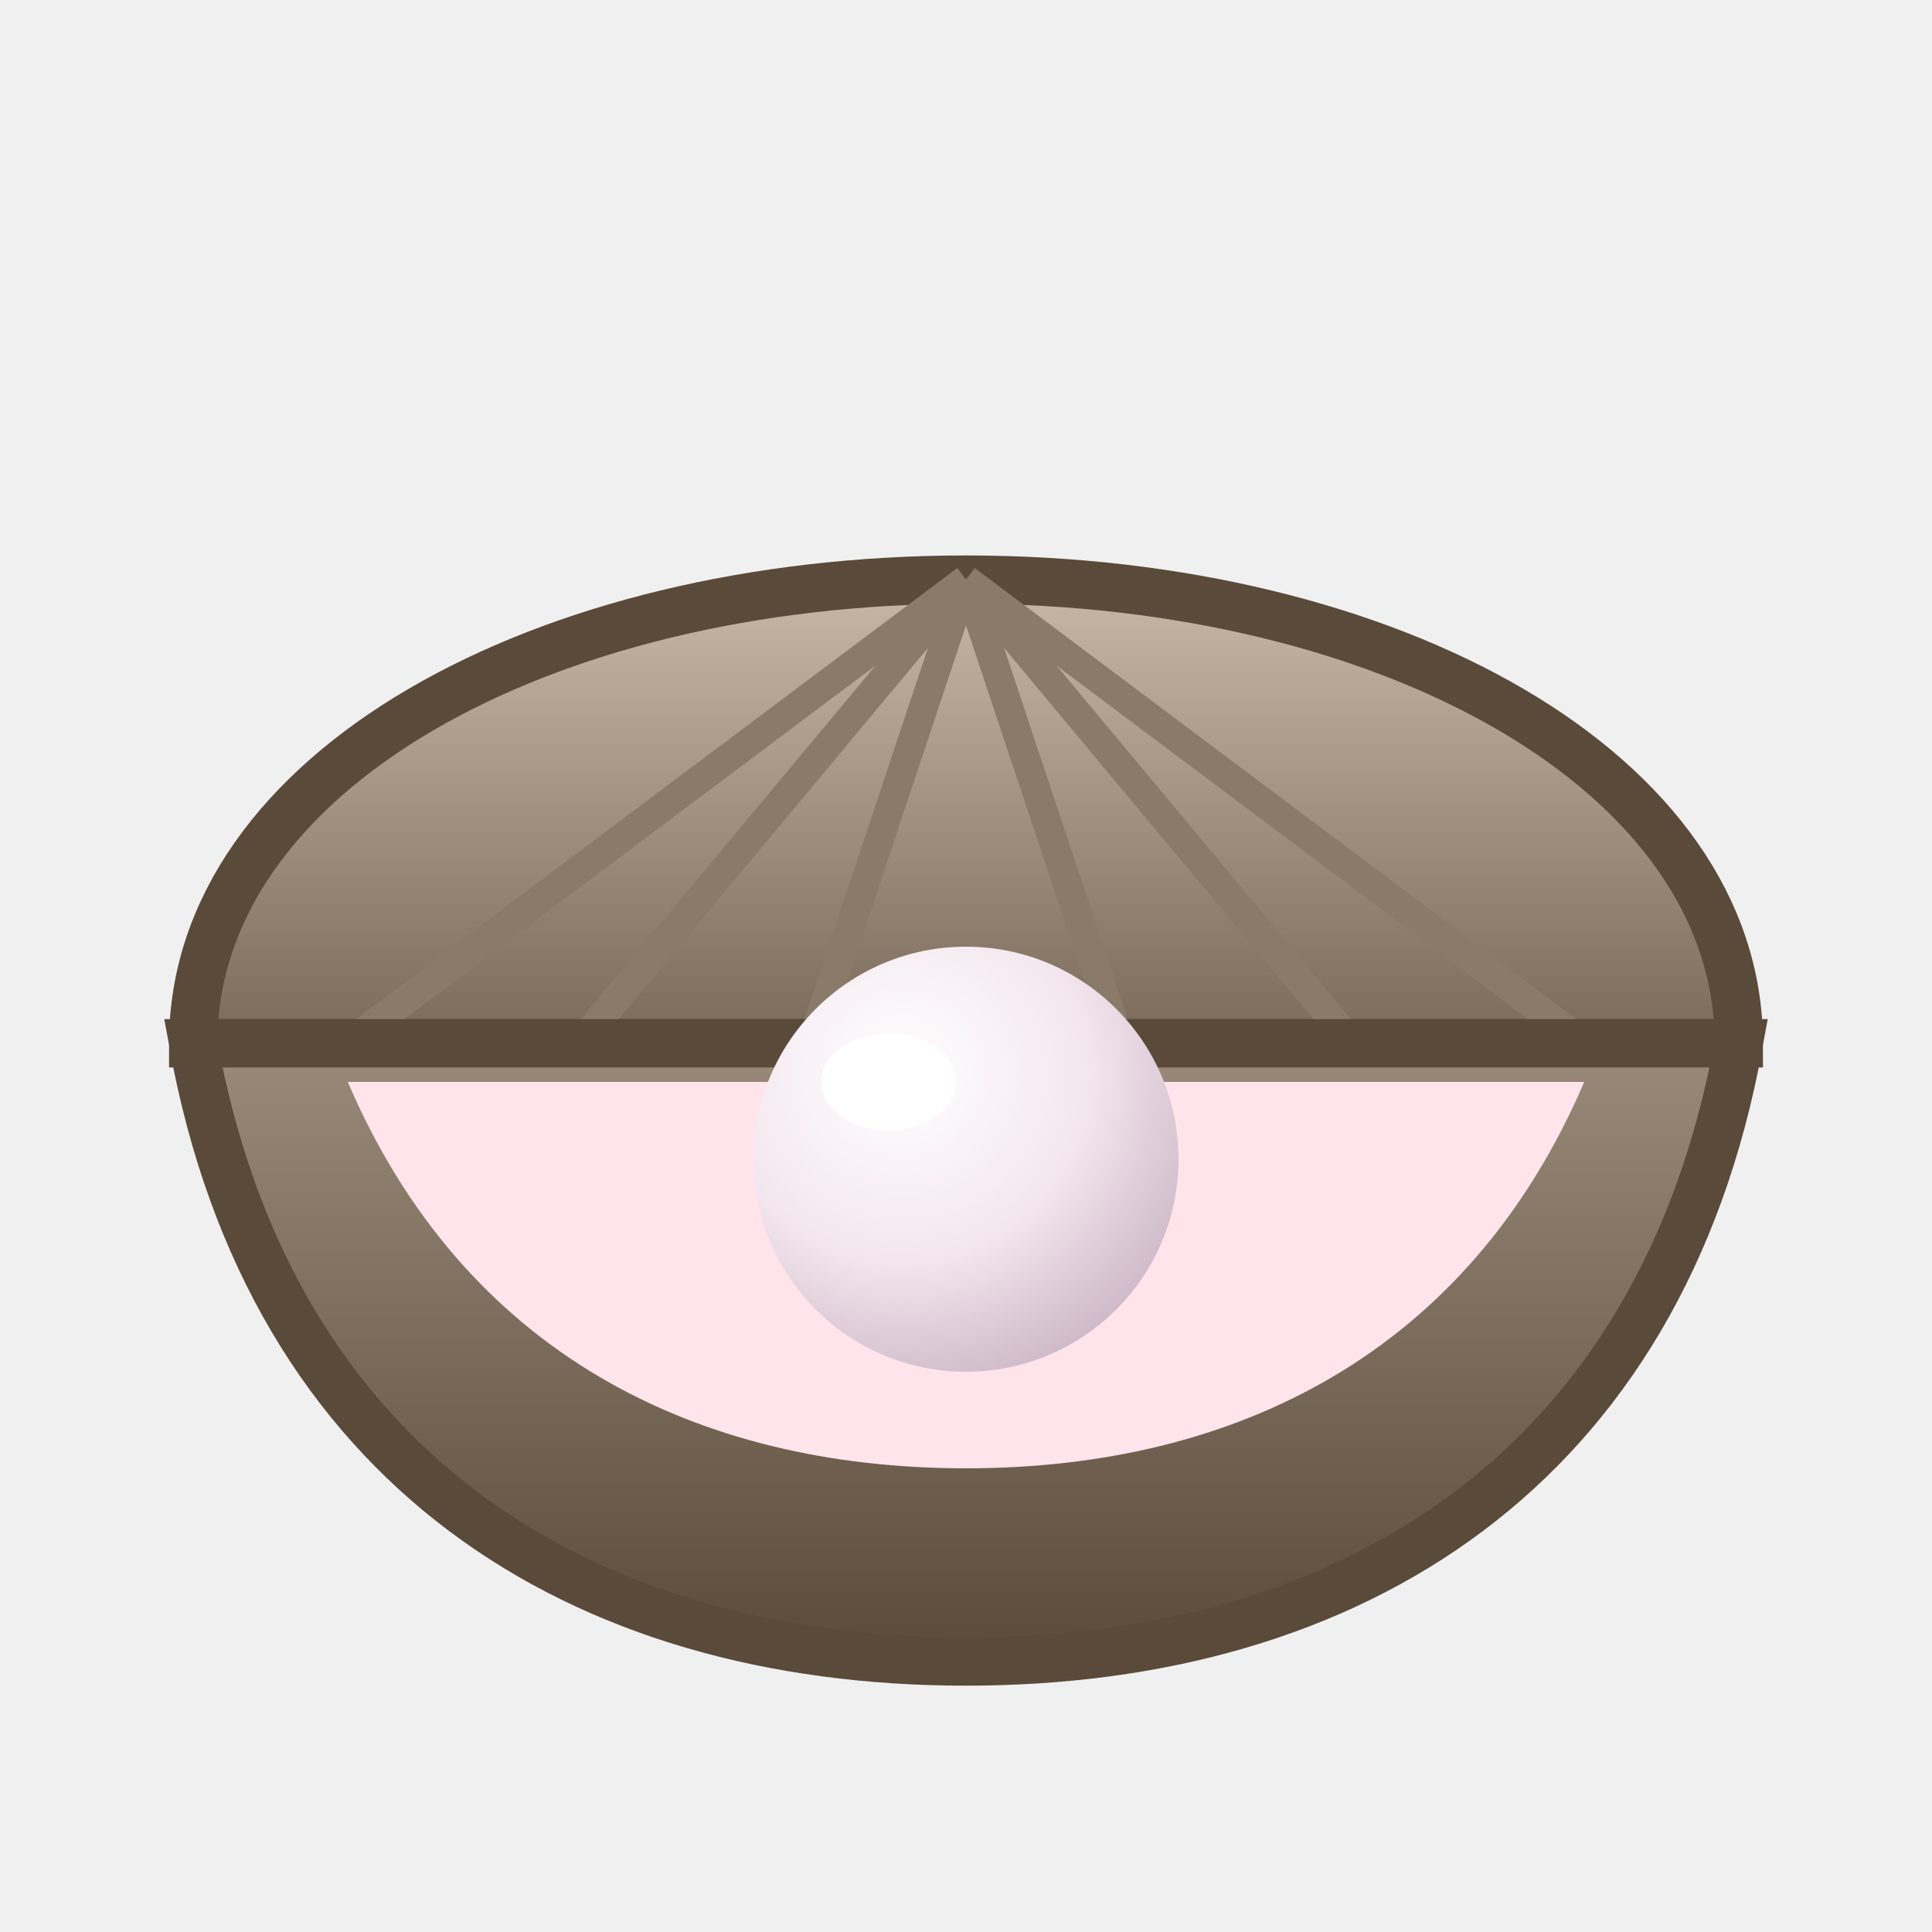
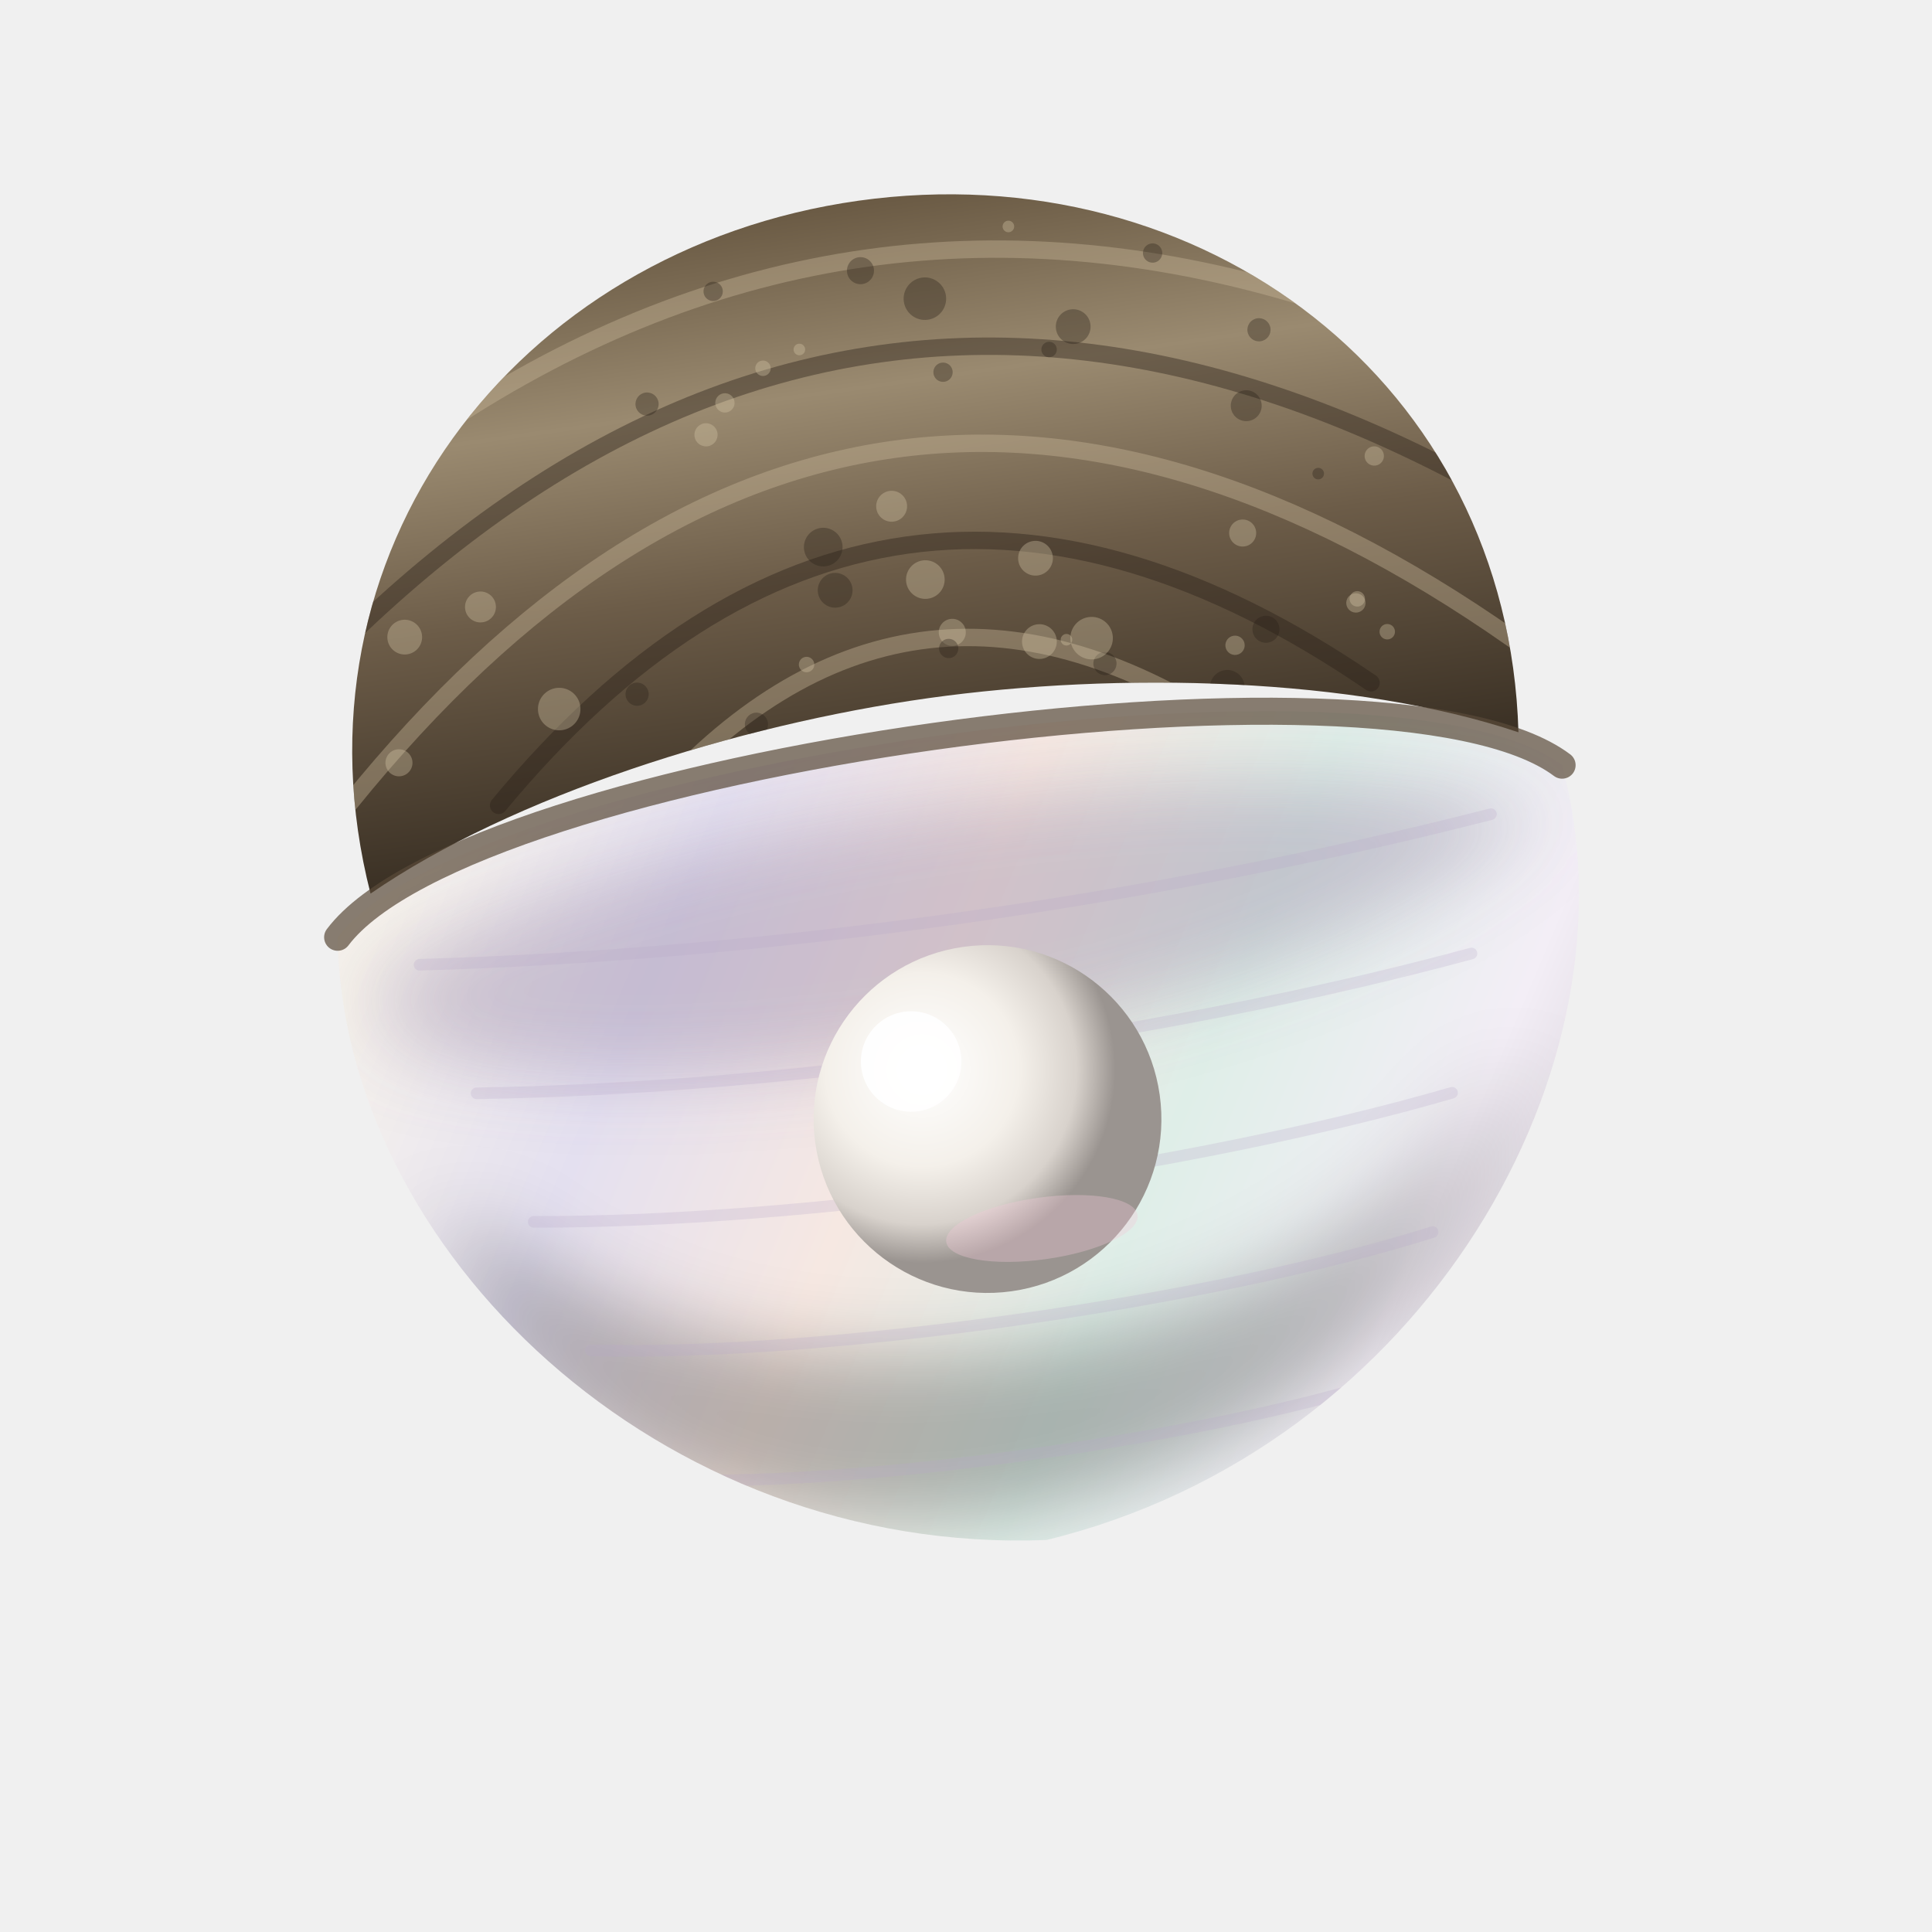
<svg xmlns="http://www.w3.org/2000/svg" width="100" height="100" viewBox="0 0 100 100">
  <defs>
-     <linearGradient id="t" x1="0" y1="0" x2="0" y2="1">
-       <stop offset="0" stop-color="#c9b8a6" />
-       <stop offset="1" stop-color="#7a6a5a" />
+     <filter id="bl" x="-20%" y="-20%" width="140%" height="140%">
+       <feGaussianBlur stdDeviation="0.8" />
+     </filter>
+     <filter id="bl2" x="-30%" y="-30%" width="160%" height="160%">
+       <feGaussianBlur stdDeviation="2.2" />
+     </filter>
+     <clipPath id="g1">
+       <path d="M20 42C18 24 32 10 50 10C68 10 82 24 80 42C72 38 60 36 50 36C40 36 28 38 20 42Z" />
+     </clipPath>
+     <linearGradient id="g2" gradientUnits="userSpaceOnUse" x1="0" y1="10" x2="0" y2="42">
+       <stop offset="0" stop-color="#6a5a44" />
+       <stop offset="0.3" stop-color="#9a8a70" />
+       <stop offset="0.6" stop-color="#6c5c48" />
+       <stop offset="1" stop-color="#3a3024" />
    </linearGradient>
-     <linearGradient id="bt" x1="0" y1="0" x2="0" y2="1">
-       <stop offset="0" stop-color="#9a8a7a" />
-       <stop offset="1" stop-color="#5a4a3a" />
+     <clipPath id="g3">
+       <path d="M18 44C22 40 36 38 50 38C64 38 78 40 82 44C84 60 70 78 50 80C30 78 16 60 18 44Z" />
+     </clipPath>
+     <linearGradient id="g4" gradientUnits="userSpaceOnUse" x1="20" y1="44" x2="80" y2="80">
+       <stop offset="0" stop-color="#f7f3ec" />
+       <stop offset="0.2" stop-color="#e4e0f0" />
+       <stop offset="0.4" stop-color="#f6e8e2" />
+       <stop offset="0.6" stop-color="#dfeee8" />
+       <stop offset="0.8" stop-color="#f3eef6" />
+       <stop offset="1" stop-color="#c8c0c8" />
    </linearGradient>
-     <radialGradient id="p" cx="0.35" cy="0.3" r="0.8">
+     <radialGradient id="g5" gradientUnits="userSpaceOnUse" cx="47" cy="55" r="10">
      <stop offset="0" stop-color="#ffffff" />
-       <stop offset=".55" stop-color="#f3e6ee" />
-       <stop offset="1" stop-color="#c9b3c3" />
+       <stop offset="0.5" stop-color="#f4f0ea" />
+       <stop offset="0.8" stop-color="#d8d2cc" />
+       <stop offset="1" stop-color="#9a9490" />
    </radialGradient>
  </defs>
-   <path d="M10 54C10 40 28 30 50 30S90 40 90 54Z" fill="url(#t)" stroke="#5a4a3a" stroke-width="2.5" />
-   <path d="M50 30L18 54" stroke="#8a7a6a" stroke-width="1.5" />
-   <path d="M50 30L30 54" stroke="#8a7a6a" stroke-width="1.5" />
-   <path d="M50 30L42 54" stroke="#8a7a6a" stroke-width="1.5" />
-   <path d="M50 30L58 54" stroke="#8a7a6a" stroke-width="1.5" />
-   <path d="M50 30L70 54" stroke="#8a7a6a" stroke-width="1.5" />
-   <path d="M50 30L82 54" stroke="#8a7a6a" stroke-width="1.5" />
-   <path d="M10 54C14 76 30 86 50 86S86 76 90 54Z" fill="url(#bt)" stroke="#5a4a3a" stroke-width="2.5" />
-   <path d="M18 56C24 70 36 76 50 76S76 70 82 56Z" fill="#ffe4ec" />
-   <circle cx="50" cy="60" r="11" fill="url(#p)" />
-   <ellipse cx="46" cy="56" rx="3.5" ry="2.5" fill="#fff" />
+   <g transform="rotate(-8 50 50)">
+     <path d="M20 42C18 24 32 10 50 10C68 10 82 24 80 42C72 38 60 36 50 36C40 36 28 38 20 42Z" fill="url(#g2)" />
+     <g clip-path="url(#g1)">
+       <path d="M42.4 40.8Q50 35.2 57.6 40.8" fill="none" stroke="#2a2018" stroke-width="0.9" stroke-opacity="0.4" stroke-linecap="round" />
+       <path d="M34.8 39.6Q50 26.4 65.2 39.6" fill="none" stroke="#c8b898" stroke-width="0.9" stroke-opacity="0.4" stroke-linecap="round" />
+       <path d="M27.2 38.4Q50 17.6 72.8 38.4" fill="none" stroke="#2a2018" stroke-width="0.9" stroke-opacity="0.4" stroke-linecap="round" />
+       <path d="M19.6 37.2Q50 8.8 80.4 37.2" fill="none" stroke="#c8b898" stroke-width="0.9" stroke-opacity="0.4" stroke-linecap="round" />
+       <path d="M12 36Q50 0 88 36" fill="none" stroke="#2a2018" stroke-width="0.9" stroke-opacity="0.4" stroke-linecap="round" />
+       <path d="M4.4 34.8Q50 -8.8 95.6 34.8" fill="none" stroke="#c8b898" stroke-width="0.9" stroke-opacity="0.4" stroke-linecap="round" />
+       <path d="M-3.2 33.6Q50 -17.6 103.2 33.6" fill="none" stroke="#2a2018" stroke-width="0.9" stroke-opacity="0.4" stroke-linecap="round" />
+       <path d="M-10.8 32.4Q50 -26.4 110.8 32.4" fill="none" stroke="#c8b898" stroke-width="0.9" stroke-opacity="0.4" stroke-linecap="round" />
+       <circle cx="31" cy="33.9" r="1.1" fill="#d8c8a8" fill-opacity="0.35" />
+       <circle cx="27.7" cy="28.1" r="0.8" fill="#d8c8a8" fill-opacity="0.35" />
+       <circle cx="50.7" cy="29.9" r="1" fill="#d8c8a8" fill-opacity="0.35" />
+       <circle cx="45" cy="38.5" r="0.5" fill="#d8c8a8" fill-opacity="0.35" />
+       <circle cx="44" cy="33.4" r="0.4" fill="#d8c8a8" fill-opacity="0.35" />
+       <circle cx="41.9" cy="13.6" r="0.5" fill="#2a2018" fill-opacity="0.35" />
+       <circle cx="22.7" cy="23.7" r="0.7" fill="#d8c8a8" fill-opacity="0.35" />
+       <circle cx="41.7" cy="19.4" r="0.5" fill="#d8c8a8" fill-opacity="0.35" />
+       <circle cx="74.6" cy="26.8" r="0.5" fill="#d8c8a8" fill-opacity="0.35" />
+       <circle cx="43.9" cy="17.9" r="0.4" fill="#d8c8a8" fill-opacity="0.35" />
+       <circle cx="67.3" cy="29.8" r="0.7" fill="#d8c8a8" fill-opacity="0.35" />
+       <circle cx="34.7" cy="39" r="0.6" fill="#d8c8a8" fill-opacity="0.35" />
+       <circle cx="67.8" cy="34.9" r="0.7" fill="#2a2018" fill-opacity="0.35" />
+       <circle cx="52.7" cy="15.5" r="1.1" fill="#2a2018" fill-opacity="0.35" />
+       <circle cx="69.6" cy="19.5" r="0.6" fill="#2a2018" fill-opacity="0.35" />
+       <circle cx="45.9" cy="17.2" r="0.3" fill="#d8c8a8" fill-opacity="0.35" />
+       <circle cx="37.7" cy="18.9" r="0.6" fill="#2a2018" fill-opacity="0.35" />
+       <circle cx="46" cy="29.8" r="0.9" fill="#2a2018" fill-opacity="0.35" />
+       <circle cx="74" cy="35.9" r="0.4" fill="#d8c8a8" fill-opacity="0.35" />
+       <circle cx="72.7" cy="34" r="0.4" fill="#d8c8a8" fill-opacity="0.35" />
+       <circle cx="57.5" cy="12.4" r="0.3" fill="#d8c8a8" fill-opacity="0.35" />
+       <circle cx="58.7" cy="19" r="0.4" fill="#2a2018" fill-opacity="0.35" />
+       <circle cx="35.1" cy="33.7" r="0.6" fill="#2a2018" fill-opacity="0.35" />
+       <circle cx="72.6" cy="34.2" r="0.5" fill="#d8c8a8" fill-opacity="0.35" />
+       <circle cx="56.1" cy="33.9" r="0.9" fill="#d8c8a8" fill-opacity="0.35" />
+       <circle cx="66.1" cy="35.5" r="0.5" fill="#d8c8a8" fill-opacity="0.35" />
+       <circle cx="51.7" cy="32.8" r="0.7" fill="#d8c8a8" fill-opacity="0.35" />
+       <circle cx="53.1" cy="19.4" r="0.5" fill="#2a2018" fill-opacity="0.35" />
+       <circle cx="49.6" cy="13.6" r="0.7" fill="#2a2018" fill-opacity="0.35" />
+       <circle cx="49.5" cy="25.9" r="0.8" fill="#d8c8a8" fill-opacity="0.35" />
+       <circle cx="22.4" cy="35.5" r="0.7" fill="#d8c8a8" fill-opacity="0.35" />
+       <circle cx="59.3" cy="35.5" r="0.6" fill="#2a2018" fill-opacity="0.35" />
+       <circle cx="75.8" cy="14.1" r="0.9" fill="#d8c8a8" fill-opacity="0.35" />
+       <circle cx="23.6" cy="29.1" r="0.9" fill="#d8c8a8" fill-opacity="0.35" />
+       <circle cx="40.5" cy="39.5" r="0.8" fill="#2a2018" fill-opacity="0.35" />
+       <circle cx="72.3" cy="12.9" r="0.9" fill="#d8c8a8" fill-opacity="0.35" />
+       <circle cx="41" cy="36.1" r="0.6" fill="#2a2018" fill-opacity="0.35" />
+       <circle cx="51.4" cy="33.6" r="0.5" fill="#2a2018" fill-opacity="0.35" />
+       <circle cx="45.7" cy="27.5" r="1" fill="#2a2018" fill-opacity="0.35" />
+       <circle cx="68.4" cy="23.3" r="0.8" fill="#2a2018" fill-opacity="0.35" />
+       <circle cx="50.4" cy="39.3" r="0.9" fill="#d8c8a8" fill-opacity="0.35" />
+       <circle cx="40.5" cy="20.9" r="0.6" fill="#d8c8a8" fill-opacity="0.35" />
+       <circle cx="57.5" cy="34" r="0.3" fill="#d8c8a8" fill-opacity="0.35" />
+       <circle cx="71.6" cy="27.3" r="0.3" fill="#2a2018" fill-opacity="0.35" />
+       <circle cx="22.3" cy="17.3" r="1.1" fill="#d8c8a8" fill-opacity="0.35" />
+       <circle cx="58.8" cy="34.1" r="1.1" fill="#d8c8a8" fill-opacity="0.35" />
+       <circle cx="56.5" cy="29.6" r="0.9" fill="#d8c8a8" fill-opacity="0.35" />
+       <circle cx="60.1" cy="18" r="0.9" fill="#2a2018" fill-opacity="0.35" />
+       <circle cx="64.7" cy="14.8" r="0.5" fill="#2a2018" fill-opacity="0.35" />
+       <circle cx="65.4" cy="37.6" r="0.9" fill="#2a2018" fill-opacity="0.35" />
+     </g>
+     <path d="M18 44C22 40 36 38 50 38C64 38 78 40 82 44C84 60 70 78 50 80C30 78 16 60 18 44Z" fill="url(#g4)" />
+     <g clip-path="url(#g3)">
+       <path d="M20 46C34 40 66 40 80 46C68 56 32 56 20 50Z" fill="#8a7a9a" fill-opacity="0.35" filter="url(#bl2)" />
+       <path d="M22 58C34 74 66 74 78 58C70 84 30 84 22 64Z" fill="#000000" fill-opacity="0.25" filter="url(#bl2)" />
+       <path d="M22 46C40 48 60 48 78 46" fill="none" stroke="#b8a8c8" stroke-width="0.6" stroke-opacity="0.25" stroke-linecap="round" />
+       <path d="M24 53C40 55 60 55 76 53" fill="none" stroke="#b8a8c8" stroke-width="0.6" stroke-opacity="0.25" stroke-linecap="round" />
+       <path d="M26 60C40 62 60 62 74 60" fill="none" stroke="#b8a8c8" stroke-width="0.6" stroke-opacity="0.25" stroke-linecap="round" />
+       <path d="M28 67C40 69 60 69 72 67" fill="none" stroke="#b8a8c8" stroke-width="0.6" stroke-opacity="0.25" stroke-linecap="round" />
+       <path d="M30 74C40 76 60 76 70 74" fill="none" stroke="#b8a8c8" stroke-width="0.6" stroke-opacity="0.25" stroke-linecap="round" />
+     </g>
+     <path d="M18 44C22 40 36 38 50 38C64 38 78 40 82 44" fill="none" stroke="#5a4a3a" stroke-width="1.4" stroke-opacity="0.7" stroke-linecap="round" />
+     <circle cx="50" cy="58" r="9" fill="url(#g5)" />
+     <circle cx="46.5" cy="54.5" r="2.6" fill="#ffffff" fill-opacity="0.9" />
+     <ellipse cx="52" cy="64" rx="5" ry="1.6" fill="#f0c8d8" fill-opacity="0.35" />
+   </g>
</svg>
